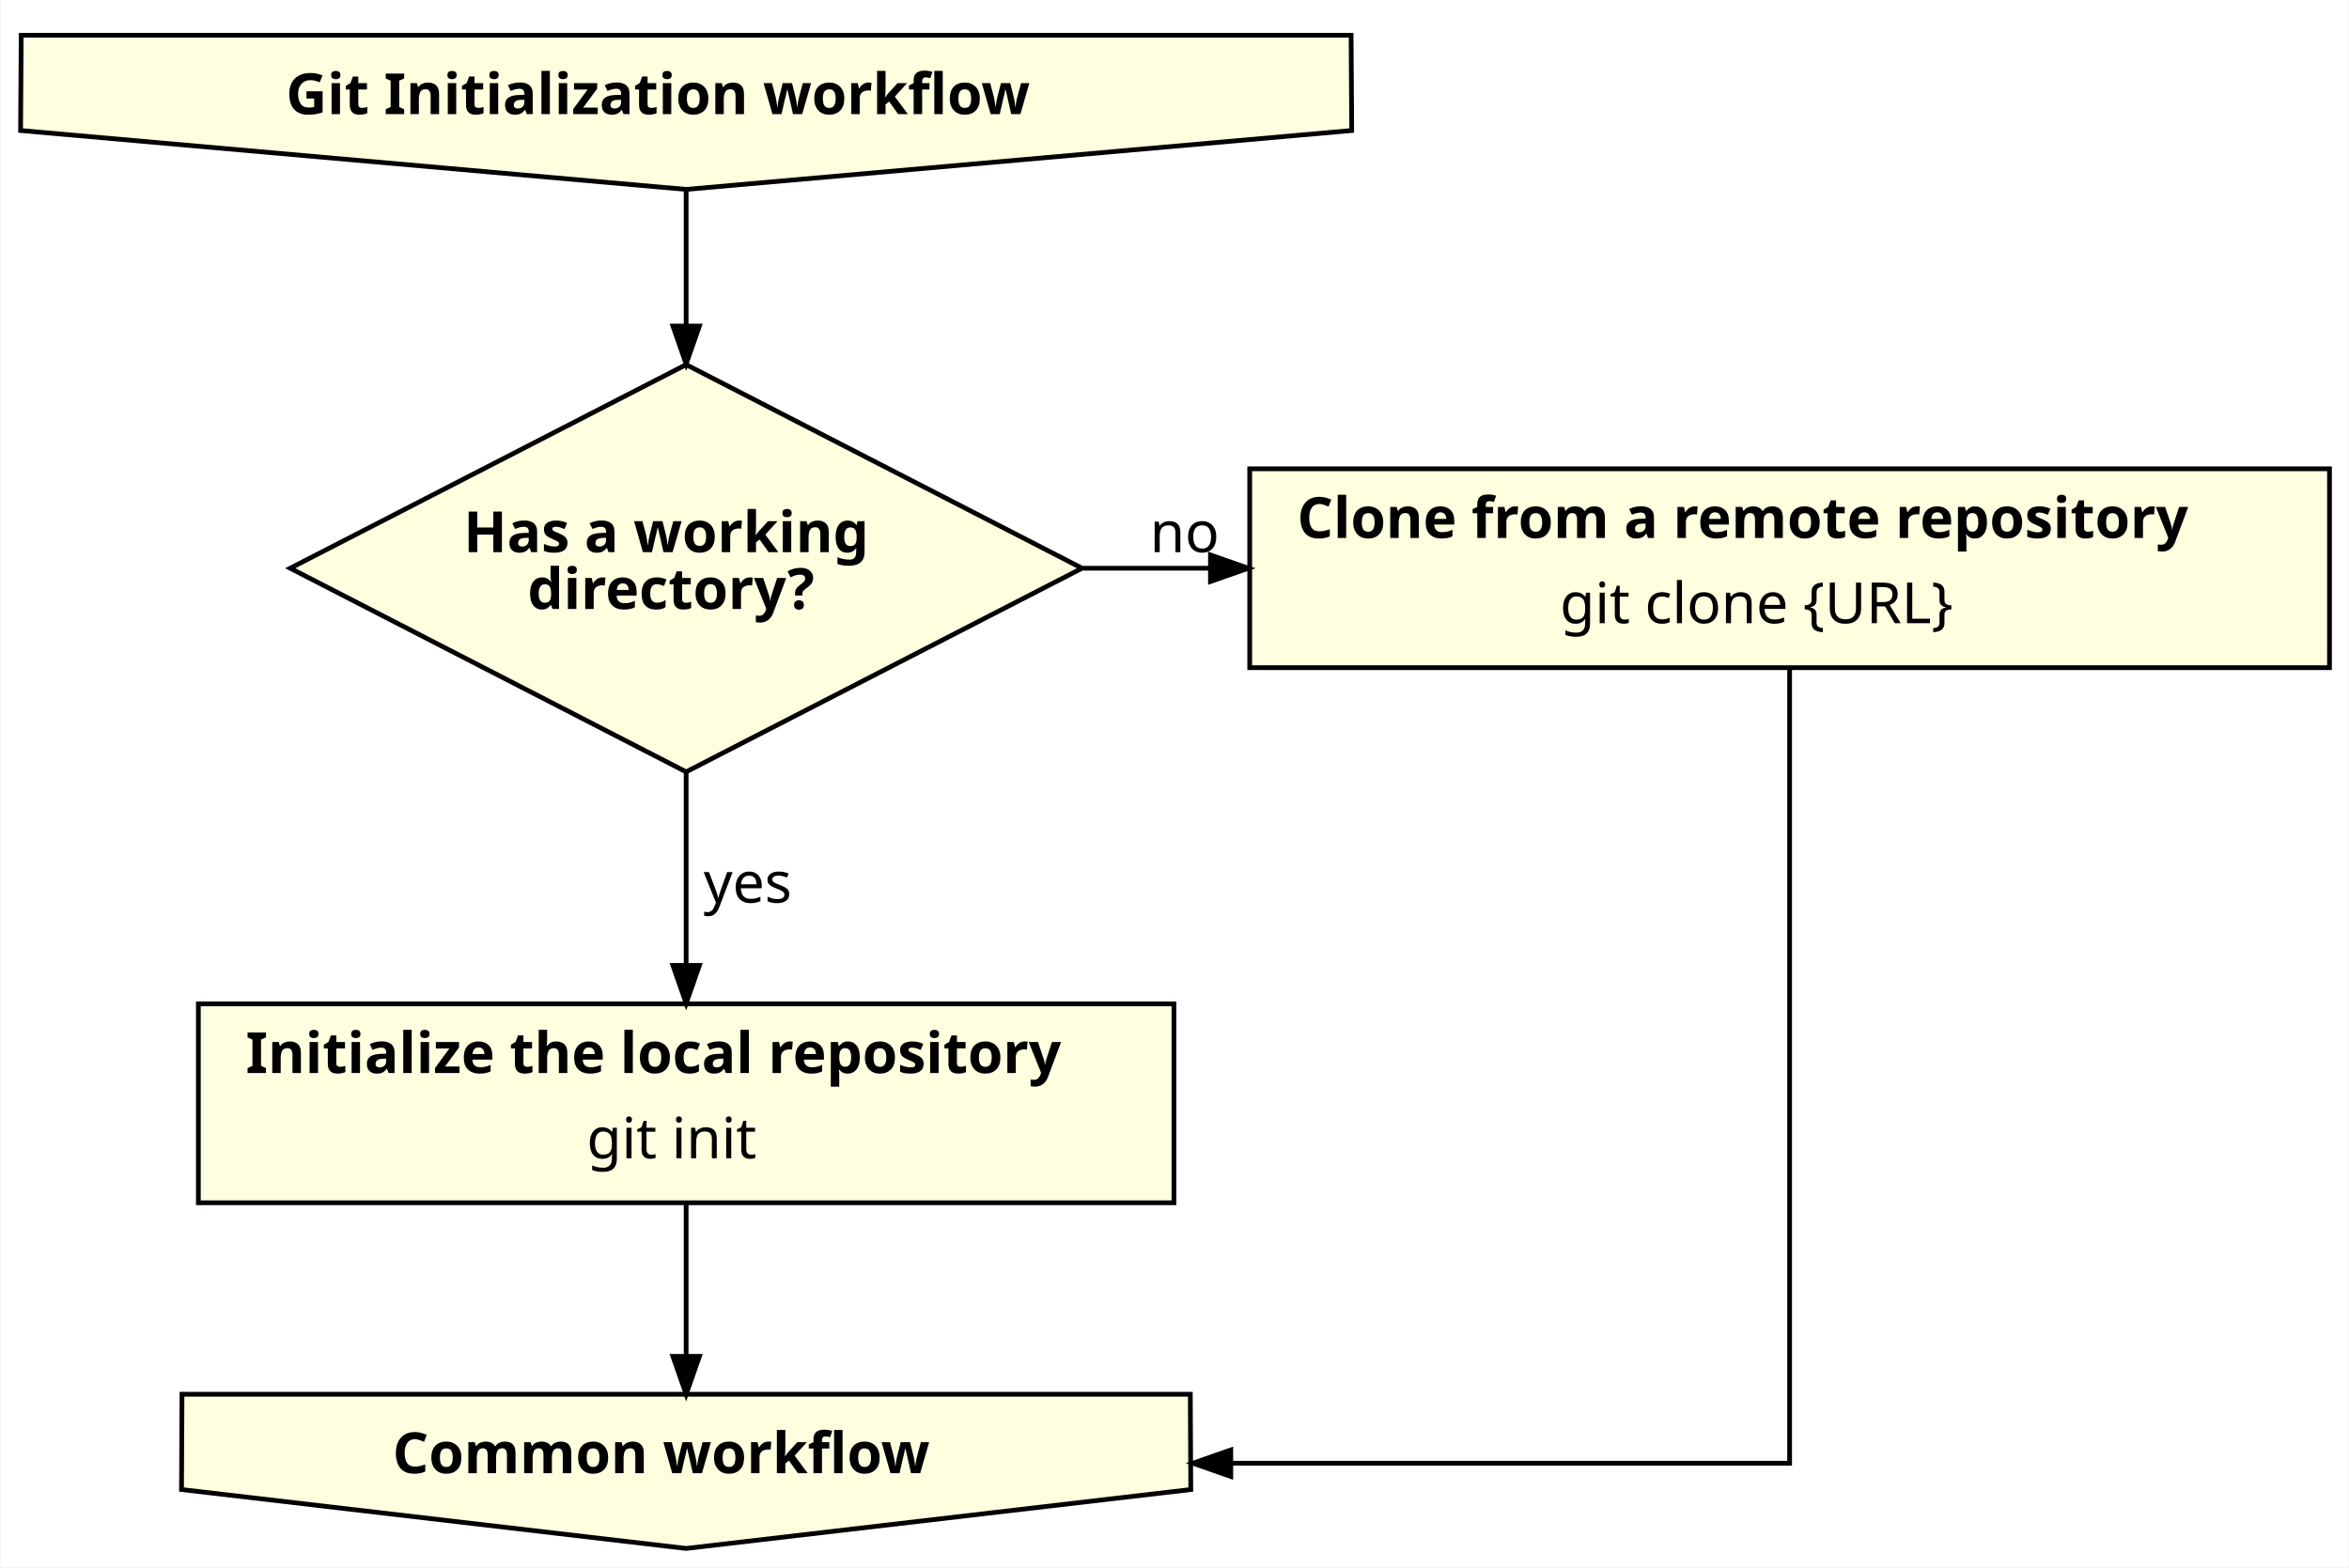
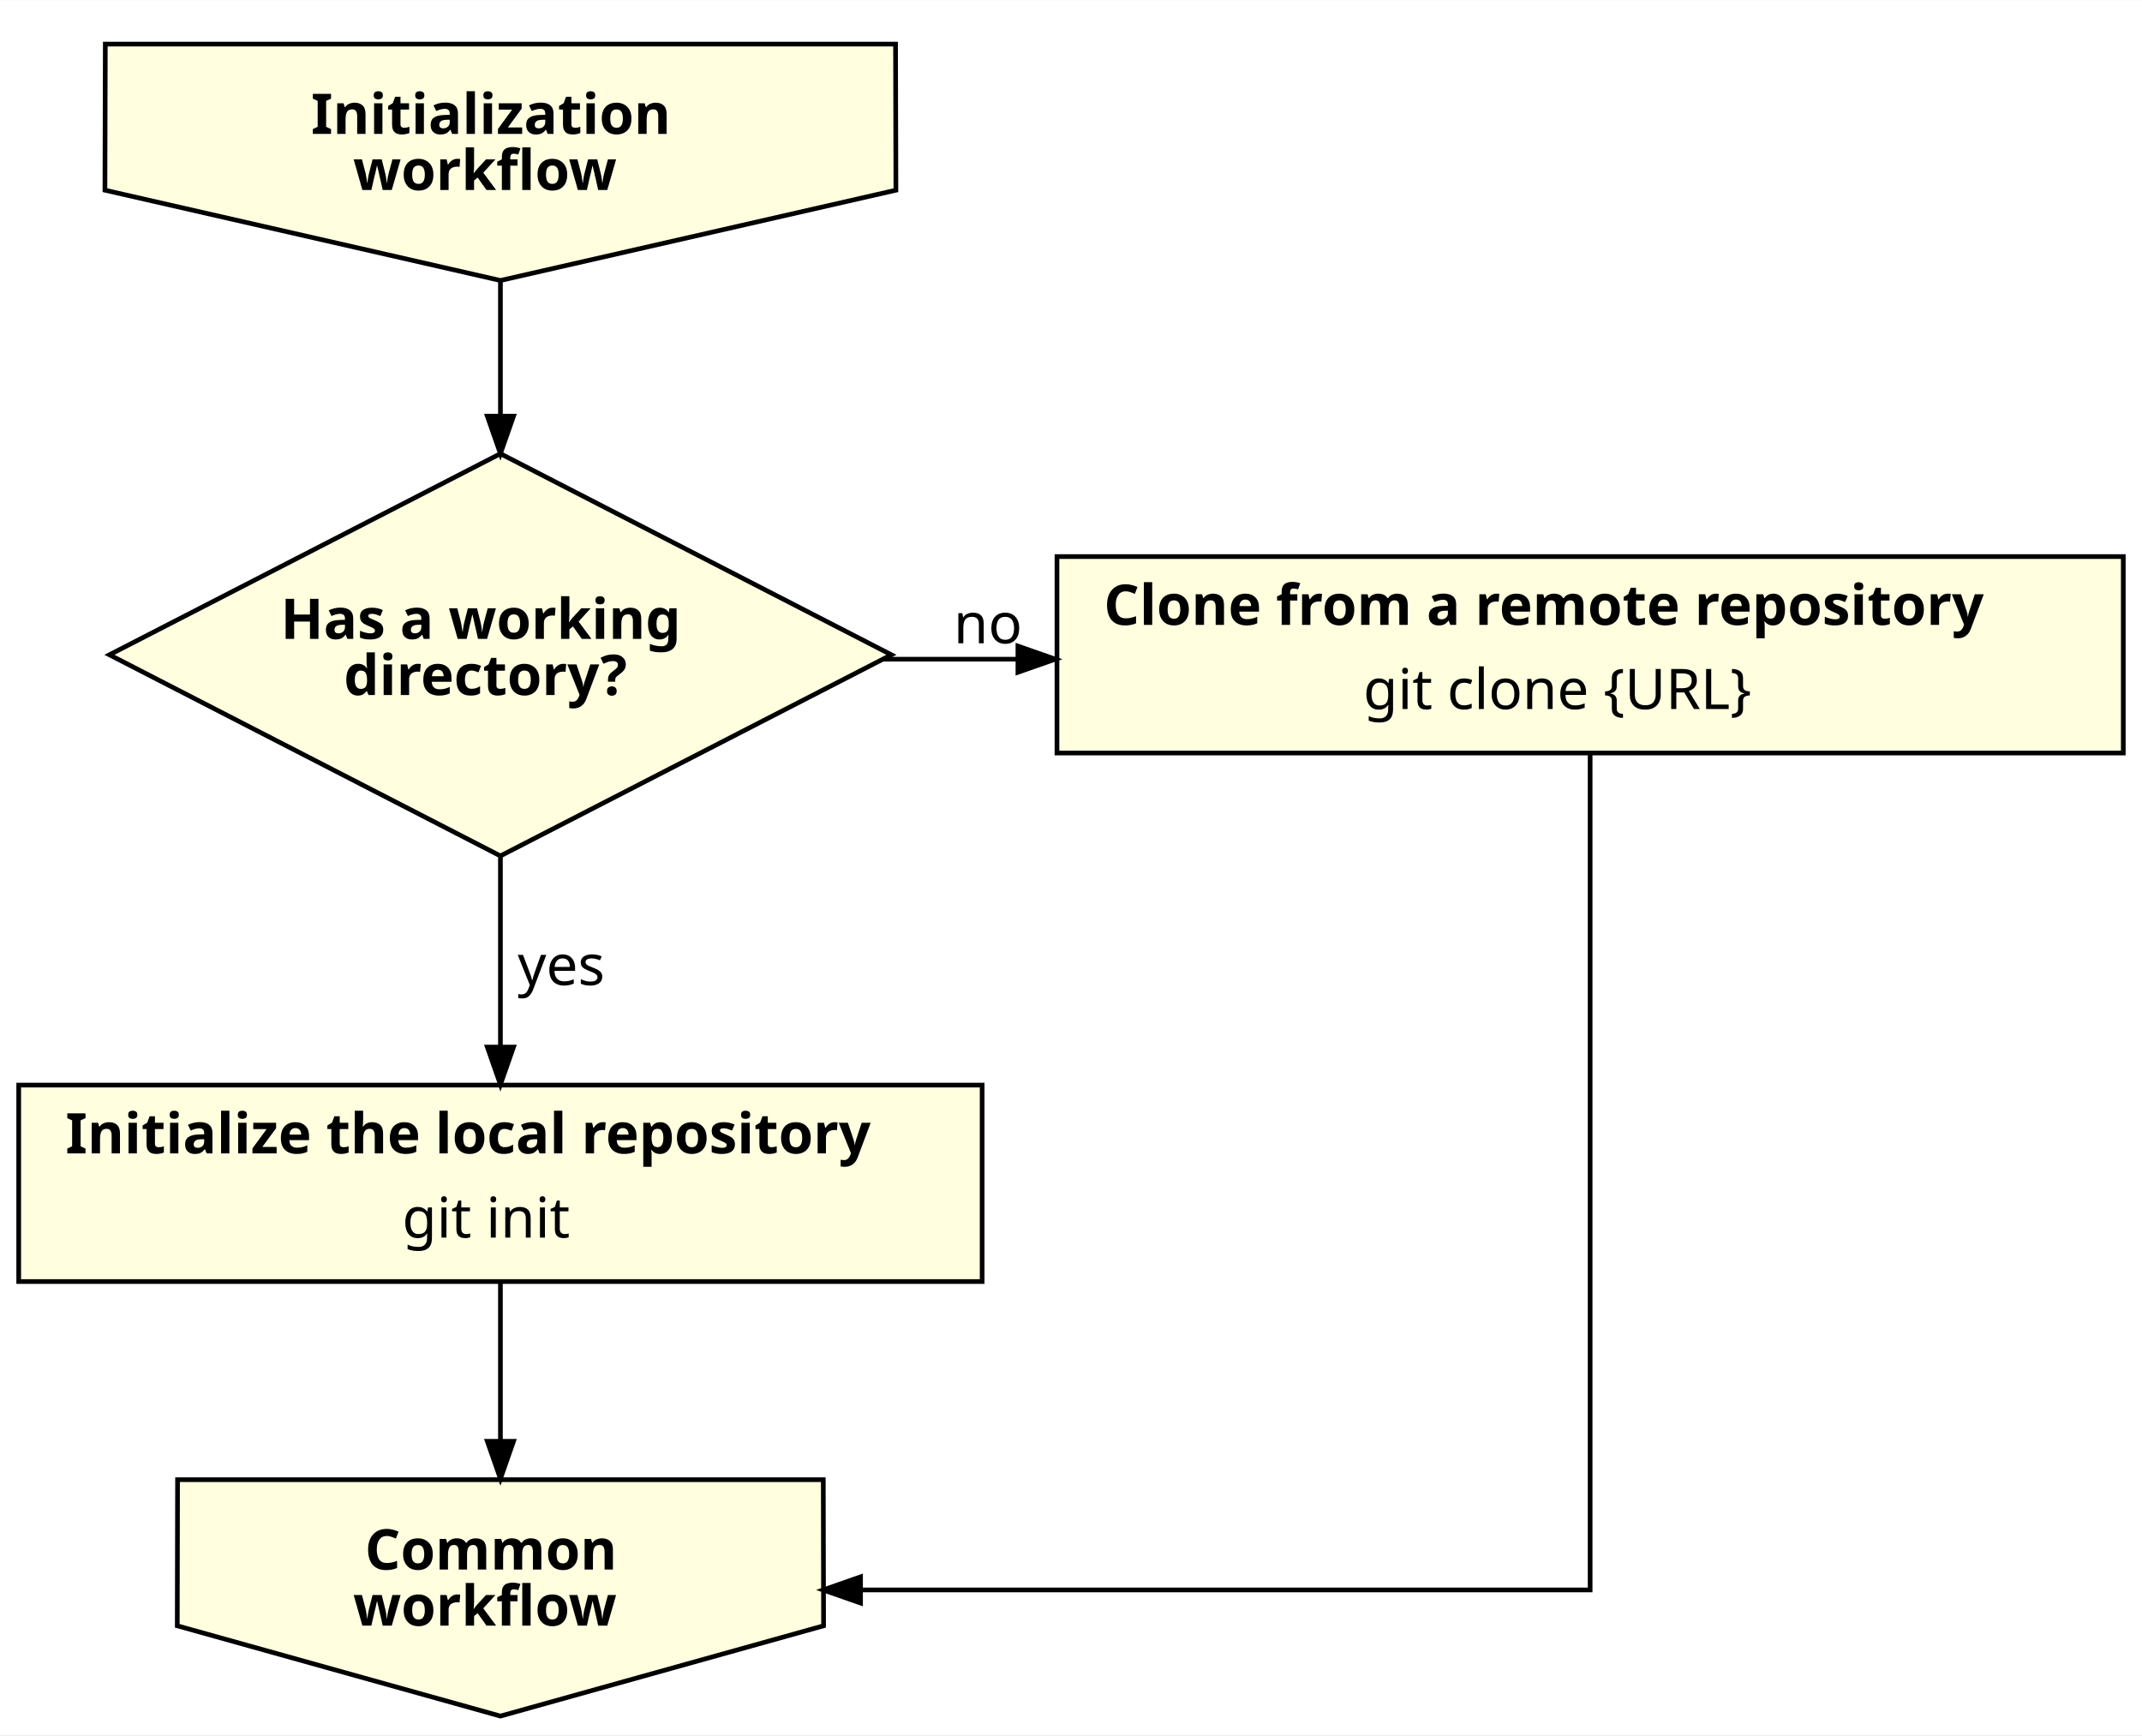
- <svg xmlns="http://www.w3.org/2000/svg" width="496pt" height="331pt" viewBox="0.00 0.00 495.77 331.00">
-   <g id="graph0" class="graph" transform="scale(1 1) rotate(0) translate(4 327)">
-     <polygon fill="white" stroke="none" points="-4,4 -4,-327 491.768,-327 491.768,4 -4,4" />
+ <svg xmlns="http://www.w3.org/2000/svg" width="458pt" height="371pt" viewBox="0.00 0.00 458.00 370.88">
+   <g id="graph0" class="graph" transform="scale(1 1) rotate(0) translate(4 366.876)">
+     <polygon fill="white" stroke="none" points="-4,4 -4,-366.876 454,-366.876 454,4 -4,4" />
    <g id="node1" class="node">
-       <polygon fill="lightyellow" stroke="black" points="0.232,-299.438 140.768,-287 281.304,-299.438 281.173,-319.562 0.363,-319.562 0.232,-299.438" />
-       <text text-anchor="start" x="56.268" y="-302.9" font-family="Verdana" font-weight="bold" font-size="12.00">Git Initialization workflow</text>
+       <polygon fill="lightyellow" stroke="black" points="18.437,-326.274 103,-306.969 187.563,-326.274 187.484,-357.509 18.516,-357.509 18.437,-326.274" />
+       <text text-anchor="start" x="62.5" y="-338.307" font-family="Verdana" font-weight="bold" font-size="12.00">Initialization</text>
+       <text text-anchor="start" x="71.5" y="-326.307" font-family="Verdana" font-weight="bold" font-size="12.00">workflow</text>
    </g>
    <g id="node3" class="node">
-       <polygon fill="lightyellow" stroke="black" points="140.768,-250 57.17,-207 140.768,-164 224.366,-207 140.768,-250" />
-       <text text-anchor="start" x="93.768" y="-210.4" font-family="Verdana" font-weight="bold" font-size="12.00">Has a working</text>
-       <text text-anchor="start" x="107.268" y="-198.4" font-family="Verdana" font-weight="bold" font-size="12.00">directory?</text>
+       <polygon fill="lightyellow" stroke="black" points="103,-269.938 19.402,-226.938 103,-183.938 186.598,-226.938 103,-269.938" />
+       <text text-anchor="start" x="56" y="-230.338" font-family="Verdana" font-weight="bold" font-size="12.00">Has a working</text>
+       <text text-anchor="start" x="69.5" y="-218.338" font-family="Verdana" font-weight="bold" font-size="12.00">directory?</text>
    </g>
    <g id="edge1" class="edge">
-       <path fill="none" stroke="black" d="M140.768,-286.567C140.768,-286.567 140.768,-258.151 140.768,-258.151" />
-       <polygon fill="black" stroke="black" points="143.568,-258.151 140.768,-250.151 137.968,-258.151 143.568,-258.151" />
+       <path fill="none" stroke="black" d="M103,-306.821C103,-306.821 103,-277.957 103,-277.957" />
+       <polygon fill="black" stroke="black" points="105.8,-277.957 103,-269.957 100.2,-277.957 105.8,-277.957" />
    </g>
    <g id="node2" class="node">
-       <polygon fill="lightyellow" stroke="black" points="34.214,-12.438 140.768,3.55271e-015 247.322,-12.438 247.222,-32.562 34.313,-32.562 34.214,-12.438" />
-       <text text-anchor="start" x="78.768" y="-15.9" font-family="Verdana" font-weight="bold" font-size="12.00">Common workflow</text>
+       <polygon fill="lightyellow" stroke="black" points="33.903,-19.336 103,-0.031 172.097,-19.336 172.033,-50.571 33.967,-50.571 33.903,-19.336" />
+       <text text-anchor="start" x="74" y="-31.369" font-family="Verdana" font-weight="bold" font-size="12.00">Common</text>
+       <text text-anchor="start" x="71.5" y="-19.369" font-family="Verdana" font-weight="bold" font-size="12.00">workflow</text>
    </g>
    <g id="node4" class="node">
-       <polygon fill="lightyellow" stroke="black" points="243.768,-115 37.768,-115 37.768,-73 243.768,-73 243.768,-115" />
-       <text text-anchor="start" x="47.768" y="-100.4" font-family="Verdana" font-weight="bold" font-size="12.00">Initialize the local repository</text>
-       <text text-anchor="start" x="119.768" y="-82.4" font-family="Verdana" font-size="12.00">git init</text>
+       <polygon fill="lightyellow" stroke="black" points="206,-134.938 0,-134.938 0,-92.938 206,-92.938 206,-134.938" />
+       <text text-anchor="start" x="10" y="-120.338" font-family="Verdana" font-weight="bold" font-size="12.00">Initialize the local repository</text>
+       <text text-anchor="start" x="82" y="-102.338" font-family="Verdana" font-size="12.00">git init</text>
    </g>
    <g id="edge2" class="edge">
-       <path fill="none" stroke="black" d="M140.768,-163.957C140.768,-163.957 140.768,-123.132 140.768,-123.132" />
-       <polygon fill="black" stroke="black" points="143.568,-123.132 140.768,-115.132 137.968,-123.132 143.568,-123.132" />
-       <text text-anchor="middle" x="153.768" y="-136.4" font-family="Verdana" font-size="12.00"> yes</text>
+       <path fill="none" stroke="black" d="M103,-183.895C103,-183.895 103,-143.07 103,-143.07" />
+       <polygon fill="black" stroke="black" points="105.8,-143.07 103,-135.07 100.2,-143.07 105.8,-143.07" />
+       <text text-anchor="middle" x="116" y="-156.338" font-family="Verdana" font-size="12.00"> yes</text>
    </g>
    <g id="node5" class="node">
-       <polygon fill="lightyellow" stroke="black" points="487.768,-228 259.768,-228 259.768,-186 487.768,-186 487.768,-228" />
-       <text text-anchor="start" x="269.768" y="-213.4" font-family="Verdana" font-weight="bold" font-size="12.00">Clone from a remote repository</text>
-       <text text-anchor="start" x="325.268" y="-195.4" font-family="Verdana" font-size="12.00">git clone {URL}</text>
+       <polygon fill="lightyellow" stroke="black" points="450,-247.938 222,-247.938 222,-205.938 450,-205.938 450,-247.938" />
+       <text text-anchor="start" x="232" y="-233.338" font-family="Verdana" font-weight="bold" font-size="12.00">Clone from a remote repository</text>
+       <text text-anchor="start" x="287.5" y="-215.338" font-family="Verdana" font-size="12.00">git clone {URL}</text>
    </g>
    <g id="edge3" class="edge">
-       <path fill="none" stroke="black" d="M224.557,-207C224.557,-207 251.48,-207 251.48,-207" />
-       <polygon fill="black" stroke="black" points="251.48,-209.8 259.48,-207 251.48,-204.2 251.48,-209.8" />
-       <text text-anchor="middle" x="246.019" y="-210.4" font-family="Verdana" font-size="12.00">no</text>
+       <path fill="none" stroke="black" d="M184.819,-226C184.819,-226 213.652,-226 213.652,-226" />
+       <polygon fill="black" stroke="black" points="213.652,-228.8 221.652,-226 213.652,-223.2 213.652,-228.8" />
+       <text text-anchor="middle" x="207.236" y="-229.4" font-family="Verdana" font-size="12.00">no</text>
    </g>
    <g id="edge4" class="edge">
-       <path fill="none" stroke="black" d="M140.768,-72.83C140.768,-72.83 140.768,-40.566 140.768,-40.566" />
-       <polygon fill="black" stroke="black" points="143.568,-40.566 140.768,-32.566 137.968,-40.566 143.568,-40.566" />
+       <path fill="none" stroke="black" d="M103,-92.687C103,-92.687 103,-58.781 103,-58.781" />
+       <polygon fill="black" stroke="black" points="105.8,-58.781 103,-50.781 100.2,-58.782 105.8,-58.781" />
    </g>
    <g id="edge5" class="edge">
-       <path fill="none" stroke="black" d="M373.768,-185.687C373.768,-136.258 373.768,-18 373.768,-18 373.768,-18 255.768,-18 255.768,-18" />
-       <polygon fill="black" stroke="black" points="255.768,-15.2 247.768,-18 255.768,-20.8 255.768,-15.2" />
+       <path fill="none" stroke="black" d="M336,-205.919C336,-154.586 336,-27 336,-27 336,-27 180,-27 180,-27" />
+       <polygon fill="black" stroke="black" points="180,-24.2 172,-27 180,-29.8 180,-24.2" />
    </g>
  </g>
</svg>
